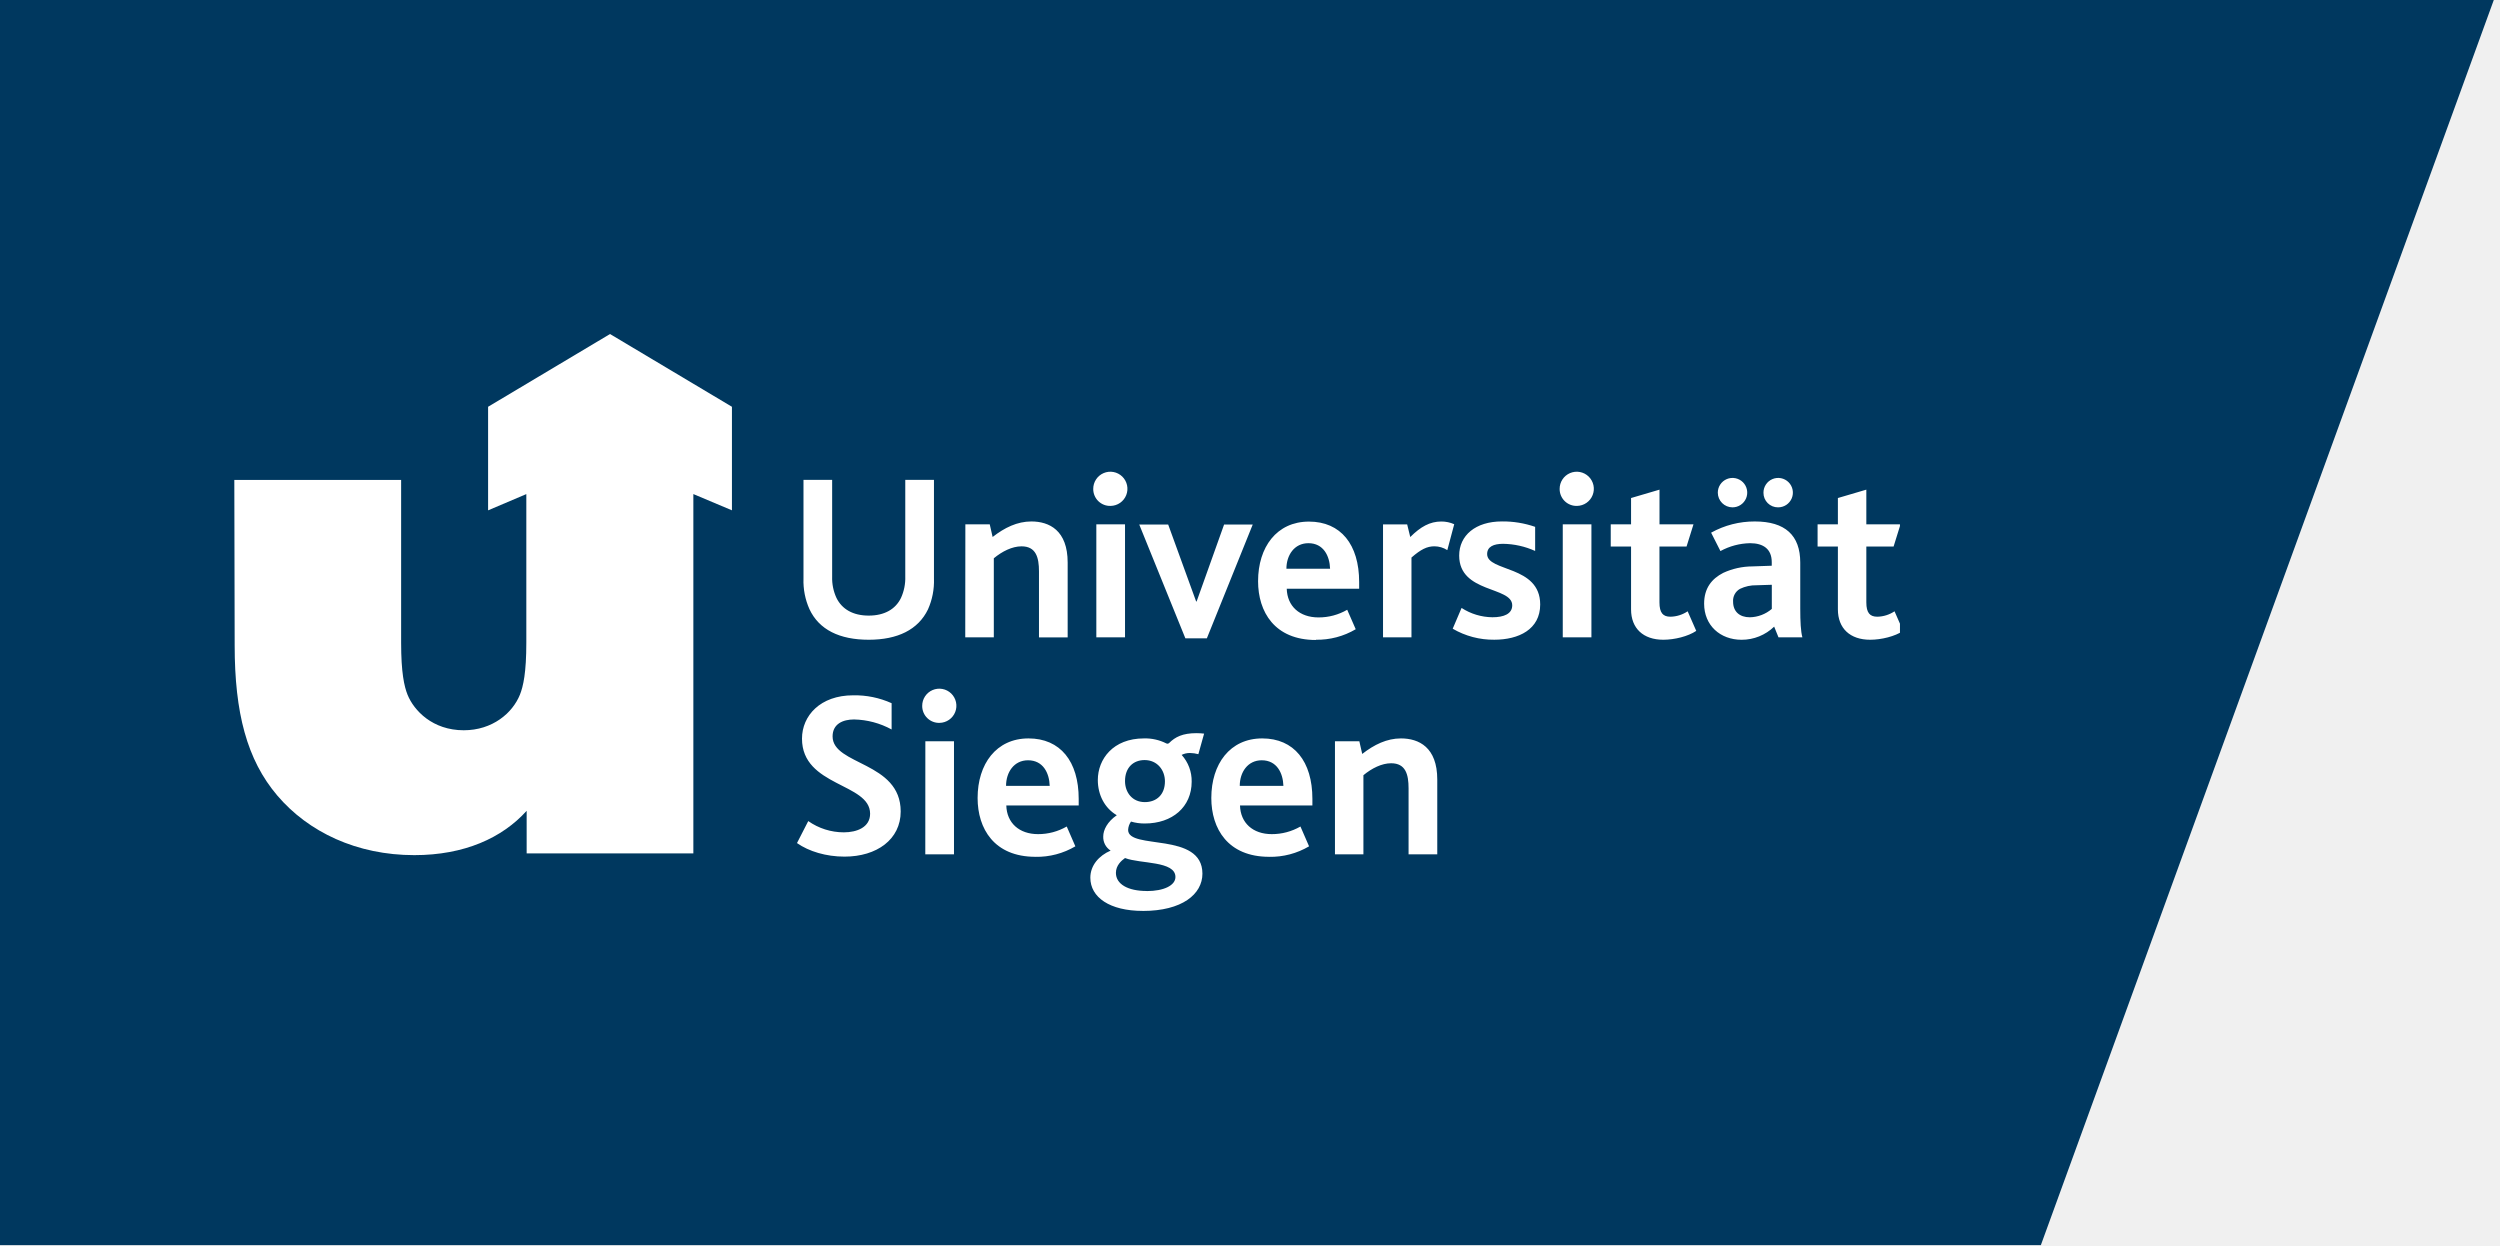
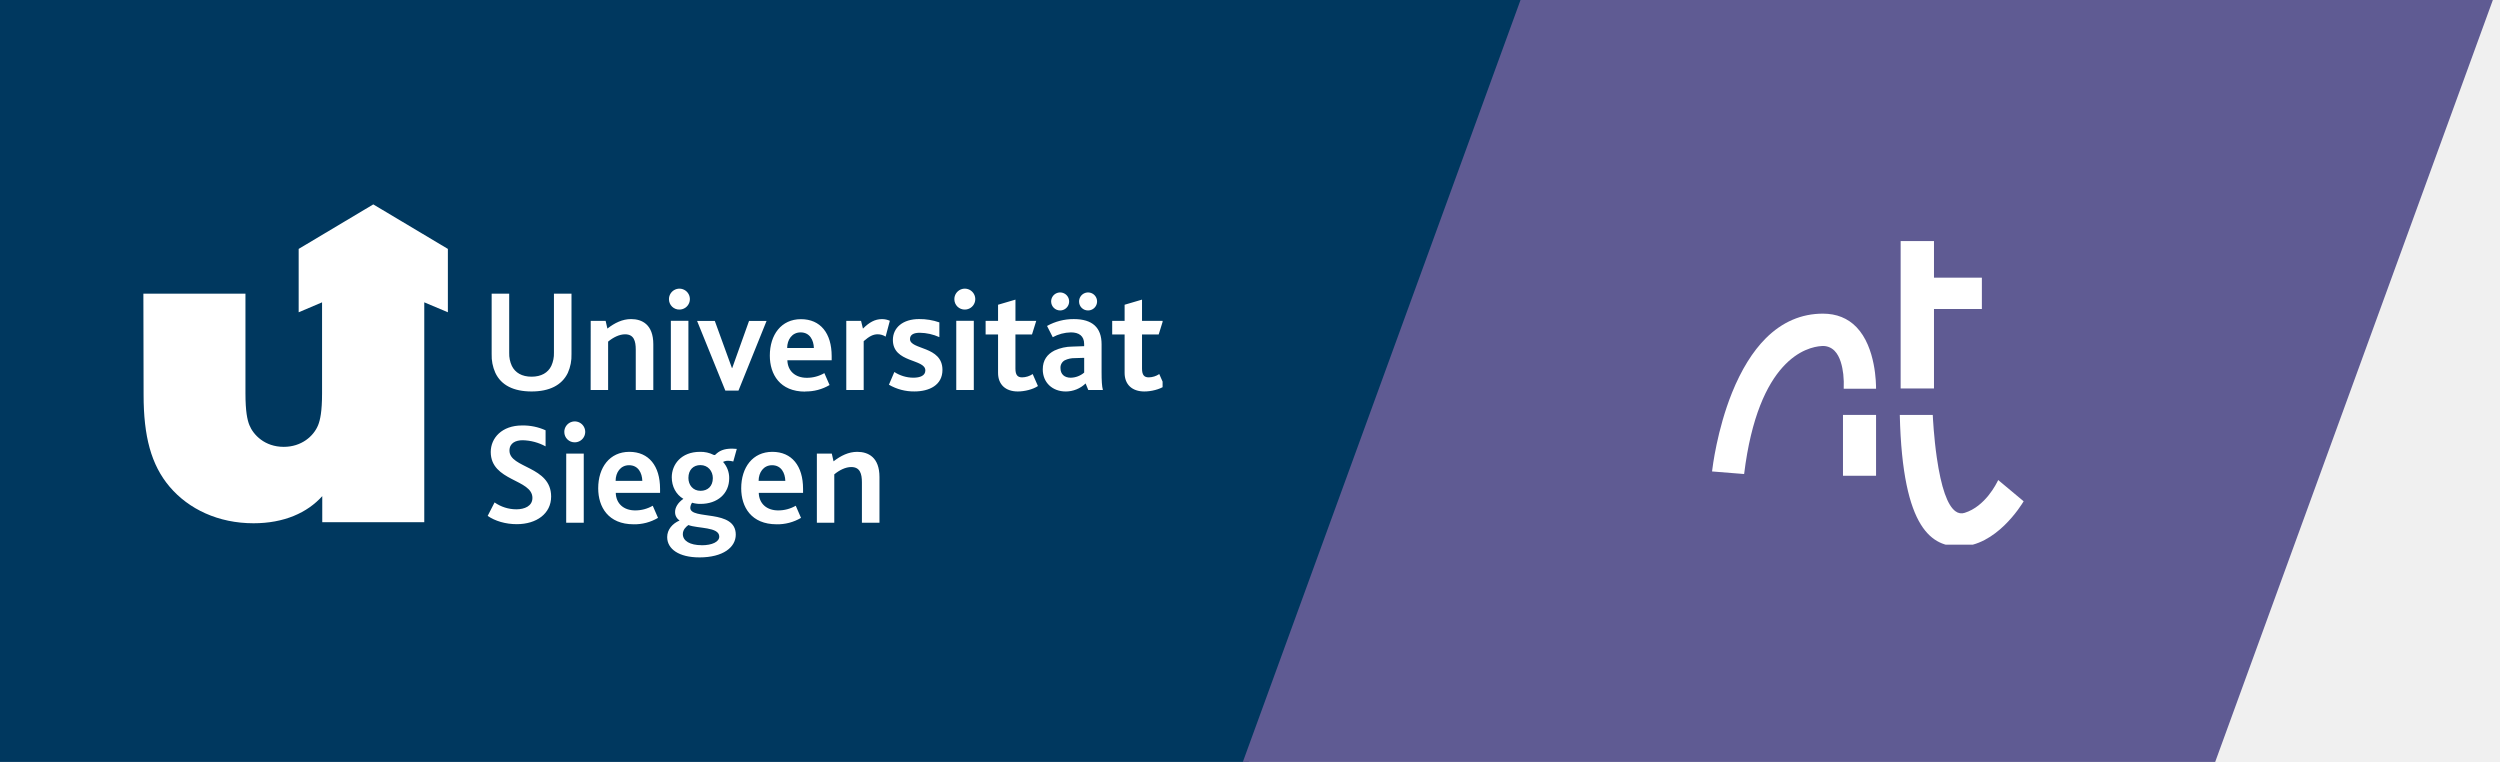
- <svg xmlns="http://www.w3.org/2000/svg" width="257" height="128" viewBox="0 0 257 128" fill="none">
+ <svg xmlns="http://www.w3.org/2000/svg" width="420" height="128" viewBox="0 0 420 128" fill="none">
  <g clip-path="url(#clip0_6950_37797)">
    <path d="M0 0L256.362 0L209.8 128H0V0Z" fill="#00385F" />
    <g clip-path="url(#clip1_6950_37797)">
      <path d="M137.234 87.824H140.159V79.692C141.019 78.978 142.05 78.463 143.008 78.463C144.506 78.463 144.801 79.619 144.801 81.042V87.824H147.751V80.134C147.751 76.817 145.857 75.909 144.016 75.909C142.568 75.909 141.264 76.547 140.036 77.505L139.741 76.204H137.234V87.824ZM127.447 80.786C127.447 79.394 128.258 78.157 129.706 78.157C131.255 78.157 131.892 79.46 131.934 80.786H127.447ZM130.469 88.083C131.91 88.109 133.33 87.735 134.572 87.002L133.686 84.964C132.79 85.481 131.774 85.752 130.739 85.749C128.79 85.749 127.52 84.593 127.472 82.8H134.914V82.123C134.914 78.268 133.023 75.909 129.756 75.909C126.439 75.909 124.523 78.538 124.523 82.037C124.523 85.181 126.219 88.08 130.469 88.08M117.691 82.457C116.387 82.457 115.652 81.449 115.652 80.296C115.652 78.903 116.51 78.135 117.666 78.135C118.967 78.135 119.755 79.165 119.755 80.321C119.755 81.713 118.869 82.457 117.691 82.457ZM117.886 91.595C115.936 91.595 114.716 90.885 114.716 89.729C114.716 88.969 115.273 88.476 115.652 88.206C117.223 88.821 120.835 88.484 120.835 90.155C120.835 91.016 119.654 91.603 117.886 91.603M117.482 93.645C121.512 93.645 123.609 91.927 123.609 89.813C123.609 85.465 115.97 87.406 115.97 85.317C115.985 85.008 116.087 84.71 116.265 84.457C116.728 84.594 117.208 84.661 117.691 84.655C120.515 84.655 122.504 82.958 122.504 80.354C122.522 79.34 122.154 78.356 121.473 77.603C121.74 77.469 122.035 77.403 122.334 77.408C122.624 77.413 122.912 77.454 123.192 77.53L123.782 75.416C123.521 75.386 123.259 75.371 122.997 75.369C121.571 75.369 120.81 75.762 120.195 76.374C120.157 76.413 120.108 76.438 120.055 76.447C120.002 76.456 119.948 76.448 119.9 76.424C119.185 76.062 118.391 75.885 117.591 75.909C114.421 75.909 112.856 78.046 112.856 80.184C112.856 81.73 113.569 83.081 114.806 83.805C113.847 84.468 113.413 85.303 113.413 85.991C113.402 86.279 113.466 86.564 113.599 86.819C113.733 87.073 113.931 87.288 114.173 87.442C112.97 87.958 112.087 88.966 112.087 90.228C112.087 92.244 114.076 93.642 117.49 93.642M103.423 80.786C103.423 79.394 104.233 78.157 105.681 78.157C107.23 78.157 107.868 79.46 107.91 80.786H103.423ZM106.445 88.083C107.886 88.109 109.306 87.735 110.547 87.002L109.661 84.964C108.766 85.481 107.749 85.752 106.715 85.749C104.765 85.749 103.495 84.593 103.448 82.8H110.89V82.123C110.89 78.268 108.999 75.909 105.732 75.909C102.414 75.909 100.498 78.538 100.498 82.037C100.498 85.181 102.194 88.08 106.445 88.08M96.594 74.311C96.94 74.304 97.277 74.195 97.562 73.997C97.847 73.8 98.067 73.522 98.194 73.2C98.322 72.877 98.351 72.524 98.278 72.185C98.206 71.846 98.034 71.536 97.786 71.294C97.537 71.052 97.223 70.889 96.882 70.826C96.541 70.762 96.189 70.801 95.87 70.937C95.552 71.073 95.28 71.3 95.09 71.591C94.9 71.881 94.8 72.22 94.803 72.567C94.801 72.801 94.846 73.032 94.936 73.248C95.026 73.463 95.158 73.659 95.326 73.821C95.493 73.984 95.692 74.112 95.91 74.196C96.127 74.28 96.36 74.319 96.594 74.311ZM95.12 87.824H98.07V76.204H95.126L95.12 87.824ZM81.93 86.668C83.158 87.529 84.927 88.061 86.818 88.061C90.135 88.061 92.591 86.292 92.591 83.418C92.591 78.282 85.59 78.683 85.59 75.703C85.59 74.403 86.67 73.96 87.801 73.96C89.151 73.989 90.474 74.342 91.658 74.99V72.289C90.416 71.728 89.064 71.451 87.701 71.478C84.336 71.478 82.445 73.567 82.445 75.934C82.445 80.872 89.447 80.48 89.447 83.649C89.447 85.042 88.096 85.565 86.743 85.565C85.434 85.563 84.159 85.159 83.088 84.407L81.93 86.668Z" fill="white" />
      <path d="M192.252 65.766C193.407 65.766 194.808 65.42 195.641 64.855L194.758 62.841C194.234 63.193 193.62 63.386 192.99 63.398C192.227 63.398 191.859 63.006 191.859 61.925V56.185H194.661L195.371 53.901H191.859V50.336L188.935 51.197V53.901H186.848V56.185H188.935V62.646C188.935 64.596 190.188 65.766 192.252 65.766ZM182.782 52.155C183.082 52.158 183.377 52.071 183.628 51.906C183.878 51.741 184.074 51.505 184.191 51.228C184.307 50.951 184.338 50.646 184.28 50.351C184.222 50.056 184.078 49.785 183.865 49.573C183.653 49.361 183.382 49.217 183.088 49.159C182.793 49.101 182.488 49.132 182.211 49.248C181.934 49.364 181.698 49.56 181.533 49.811C181.368 50.062 181.281 50.356 181.284 50.656C181.282 50.854 181.32 51.049 181.395 51.232C181.47 51.414 181.58 51.58 181.719 51.719C181.859 51.859 182.025 51.969 182.207 52.044C182.39 52.119 182.585 52.156 182.782 52.155ZM178.089 52.155C178.39 52.158 178.684 52.071 178.935 51.906C179.185 51.741 179.381 51.505 179.498 51.228C179.614 50.951 179.645 50.646 179.587 50.351C179.529 50.056 179.385 49.785 179.173 49.573C178.96 49.361 178.689 49.217 178.395 49.159C178.1 49.101 177.795 49.132 177.518 49.248C177.241 49.364 177.005 49.56 176.84 49.811C176.675 50.062 176.588 50.356 176.591 50.656C176.594 51.053 176.753 51.432 177.033 51.713C177.313 51.993 177.693 52.152 178.089 52.155ZM182.142 60.115V62.596C181.511 63.136 180.713 63.44 179.883 63.457C178.827 63.457 178.162 62.866 178.162 61.858C178.141 61.592 178.197 61.326 178.324 61.091C178.45 60.856 178.641 60.662 178.875 60.532C179.403 60.278 179.984 60.152 180.571 60.165L182.142 60.115ZM182.83 65.521H185.286C185.116 64.905 185.066 63.897 185.066 62.546V57.831C185.066 55.029 183.517 53.606 180.398 53.606C178.826 53.598 177.277 53.995 175.903 54.759L176.861 56.65C177.796 56.138 178.842 55.86 179.908 55.84C181.259 55.84 182.136 56.43 182.136 57.789V58.157L180.147 58.226C179.113 58.23 178.09 58.456 177.151 58.889C175.947 59.505 175.184 60.485 175.184 62.059C175.184 64.287 176.83 65.769 179.042 65.769C180.289 65.77 181.488 65.285 182.384 64.418L182.83 65.521ZM170.984 65.766C172.14 65.766 173.538 65.42 174.374 64.855L173.491 62.841C172.967 63.193 172.353 63.386 171.722 63.398C170.959 63.398 170.592 63.006 170.592 61.925V56.185H173.377L174.09 53.901H170.597V50.336L167.673 51.197V53.901H165.584V56.185H167.673V62.646C167.673 64.596 168.926 65.766 170.99 65.766M162.125 52.007C162.471 52 162.808 51.891 163.093 51.693C163.377 51.495 163.597 51.217 163.724 50.894C163.851 50.572 163.88 50.219 163.807 49.88C163.734 49.541 163.562 49.232 163.314 48.99C163.065 48.748 162.751 48.586 162.41 48.522C162.069 48.459 161.717 48.498 161.398 48.634C161.08 48.77 160.808 48.998 160.618 49.288C160.428 49.577 160.329 49.917 160.331 50.264C160.33 50.497 160.375 50.729 160.465 50.945C160.556 51.16 160.689 51.355 160.856 51.518C161.024 51.681 161.222 51.808 161.44 51.892C161.659 51.976 161.891 52.016 162.125 52.007ZM160.652 65.521H163.598V53.898H160.652V65.521ZM149.338 64.632C150.635 65.389 152.112 65.78 153.614 65.763C156.12 65.763 158.332 64.707 158.332 62.142C158.332 58.09 152.878 58.8 152.878 56.959C152.878 56.199 153.541 55.904 154.524 55.904C155.659 55.92 156.779 56.171 157.813 56.639V54.16C156.716 53.779 155.561 53.591 154.399 53.603C151.672 53.603 150.004 55.051 150.004 57.115C150.004 60.998 155.457 60.26 155.457 62.226C155.457 63.109 154.597 63.454 153.419 63.454C152.293 63.442 151.193 63.109 150.249 62.496L149.338 64.632ZM142.175 65.518H145.099V57.316C146.057 56.48 146.695 56.16 147.456 56.16C147.927 56.162 148.388 56.298 148.784 56.553C148.784 56.553 149.489 53.89 149.494 53.89C149.077 53.704 148.625 53.609 148.169 53.611C146.99 53.611 146.032 54.152 144.974 55.207L144.657 53.907H142.175V65.518ZM132.243 58.469C132.243 57.076 133.054 55.84 134.505 55.84C136.05 55.84 136.691 57.143 136.733 58.469H132.243ZM135.265 65.766C136.706 65.792 138.126 65.418 139.368 64.685L138.493 62.683C137.597 63.203 136.579 63.475 135.544 63.471C133.594 63.471 132.327 62.315 132.277 60.521H139.721V59.833C139.721 55.976 137.83 53.62 134.56 53.62C131.246 53.62 129.33 56.246 129.33 59.747C129.33 62.892 131.023 65.791 135.273 65.791M121.855 65.618H124.066L128.781 53.921H125.837L123.013 61.83H122.963L120.089 53.921H117.114L121.855 65.618ZM114.179 52.007C114.525 52 114.862 51.891 115.147 51.693C115.431 51.495 115.651 51.217 115.778 50.894C115.905 50.572 115.934 50.219 115.861 49.88C115.788 49.541 115.616 49.232 115.368 48.99C115.119 48.748 114.805 48.586 114.464 48.522C114.123 48.459 113.771 48.498 113.452 48.634C113.134 48.77 112.862 48.998 112.672 49.288C112.482 49.577 112.383 49.917 112.385 50.264C112.383 50.498 112.429 50.729 112.519 50.945C112.609 51.161 112.742 51.356 112.909 51.519C113.077 51.682 113.276 51.809 113.494 51.893C113.712 51.977 113.945 52.016 114.179 52.007ZM112.703 65.521H115.652V53.898H112.703V65.521ZM99.228 65.521H102.164V57.391C103.024 56.678 104.055 56.163 105.013 56.163C106.511 56.163 106.807 57.319 106.807 58.742V65.523H109.756V57.831C109.756 54.514 107.862 53.606 106.021 53.606C104.57 53.606 103.269 54.244 102.041 55.202L101.746 53.901H99.239L99.228 65.521ZM89.305 65.766C92.276 65.766 94.39 64.733 95.396 62.646C95.84 61.651 96.051 60.566 96.011 59.477V49.331H93.062V59.254C93.088 60.015 92.937 60.772 92.622 61.465C92.065 62.621 90.926 63.284 89.305 63.284C87.684 63.284 86.553 62.621 85.988 61.465C85.673 60.781 85.521 60.032 85.545 59.279V49.331H82.598V59.477C82.561 60.558 82.77 61.633 83.211 62.621C84.194 64.733 86.308 65.766 89.305 65.766Z" fill="white" />
      <path d="M54.14 83.351C51.633 86.136 47.734 87.908 42.593 87.908C36.68 87.908 31.706 85.54 28.505 81.78C25.375 78.098 24.124 73.266 24.124 66.342L24.088 49.334H41.236V66.064C41.236 69.158 41.551 70.551 41.896 71.42C42.559 73.055 44.472 75.071 47.673 75.071C50.628 75.071 52.686 73.3 53.446 71.42C53.792 70.551 54.106 69.158 54.106 66.064V50.793L50.176 52.464V41.816L62.71 34.338L75.243 41.816V52.461L71.277 50.79V87.732H54.14V83.351Z" fill="white" />
+     </g>
+   </g>
+   <g transform="translate(208.8 0)">
+     <path d="M46.647 0H210L163.353 128H0L46.647 0Z" fill="#5F5B93" />
+     <g clip-path="url(#clip0_6950_37854)">
+       <path d="M121.255 86.16C121.001 86.244 120.731 86.265 120.467 86.221C120.204 86.177 119.955 86.07 119.742 85.909C118.374 84.943 117.313 81.911 116.585 76.897C116.088 73.457 115.926 70.203 115.905 69.714H110.365C110.817 89.293 115.971 91.809 120.419 91.809C126.528 91.809 130.788 84.864 131.172 84.216L126.896 80.644C126.613 81.252 124.734 85.076 121.255 86.16Z" fill="white" />
+       <path d="M110.508 40.191V65.266H116.109V51.917H124.155V46.644H116.109V40.191H110.508Z" fill="white" />
+       <path d="M97.231 58.135C97.628 58.098 98.03 58.15 98.405 58.287C98.78 58.424 99.12 58.644 99.4 58.929C100.366 59.905 100.723 61.609 100.871 62.866C100.957 63.676 100.982 64.492 100.945 65.306H106.377C106.377 64.604 106.377 58.371 103.083 54.955C101.631 53.455 99.736 52.693 97.453 52.693C93.833 52.693 90.6 54.087 87.848 56.836C85.642 59.04 83.734 62.128 82.181 65.972C79.675 72.195 78.905 78.495 78.823 79.202L84.213 79.636C86.594 60.276 94.778 58.283 97.231 58.135Z" fill="white" />
+       <path d="M106.377 69.706H100.821V79.927H106.377V69.706Z" fill="white" />
    </g>
  </g>
  <defs>
    <clipPath id="clip0_6950_37797">
      <rect width="257" height="128" fill="white" />
    </clipPath>
    <clipPath id="clip1_6950_37797">
      <rect width="171.316" height="60" fill="white" transform="translate(24 34)" />
    </clipPath>
+     <clipPath id="clip0_6950_37854">
+       <rect width="52.5" height="51" fill="white" transform="translate(78.75 40.5)" />
+     </clipPath>
  </defs>
</svg>
